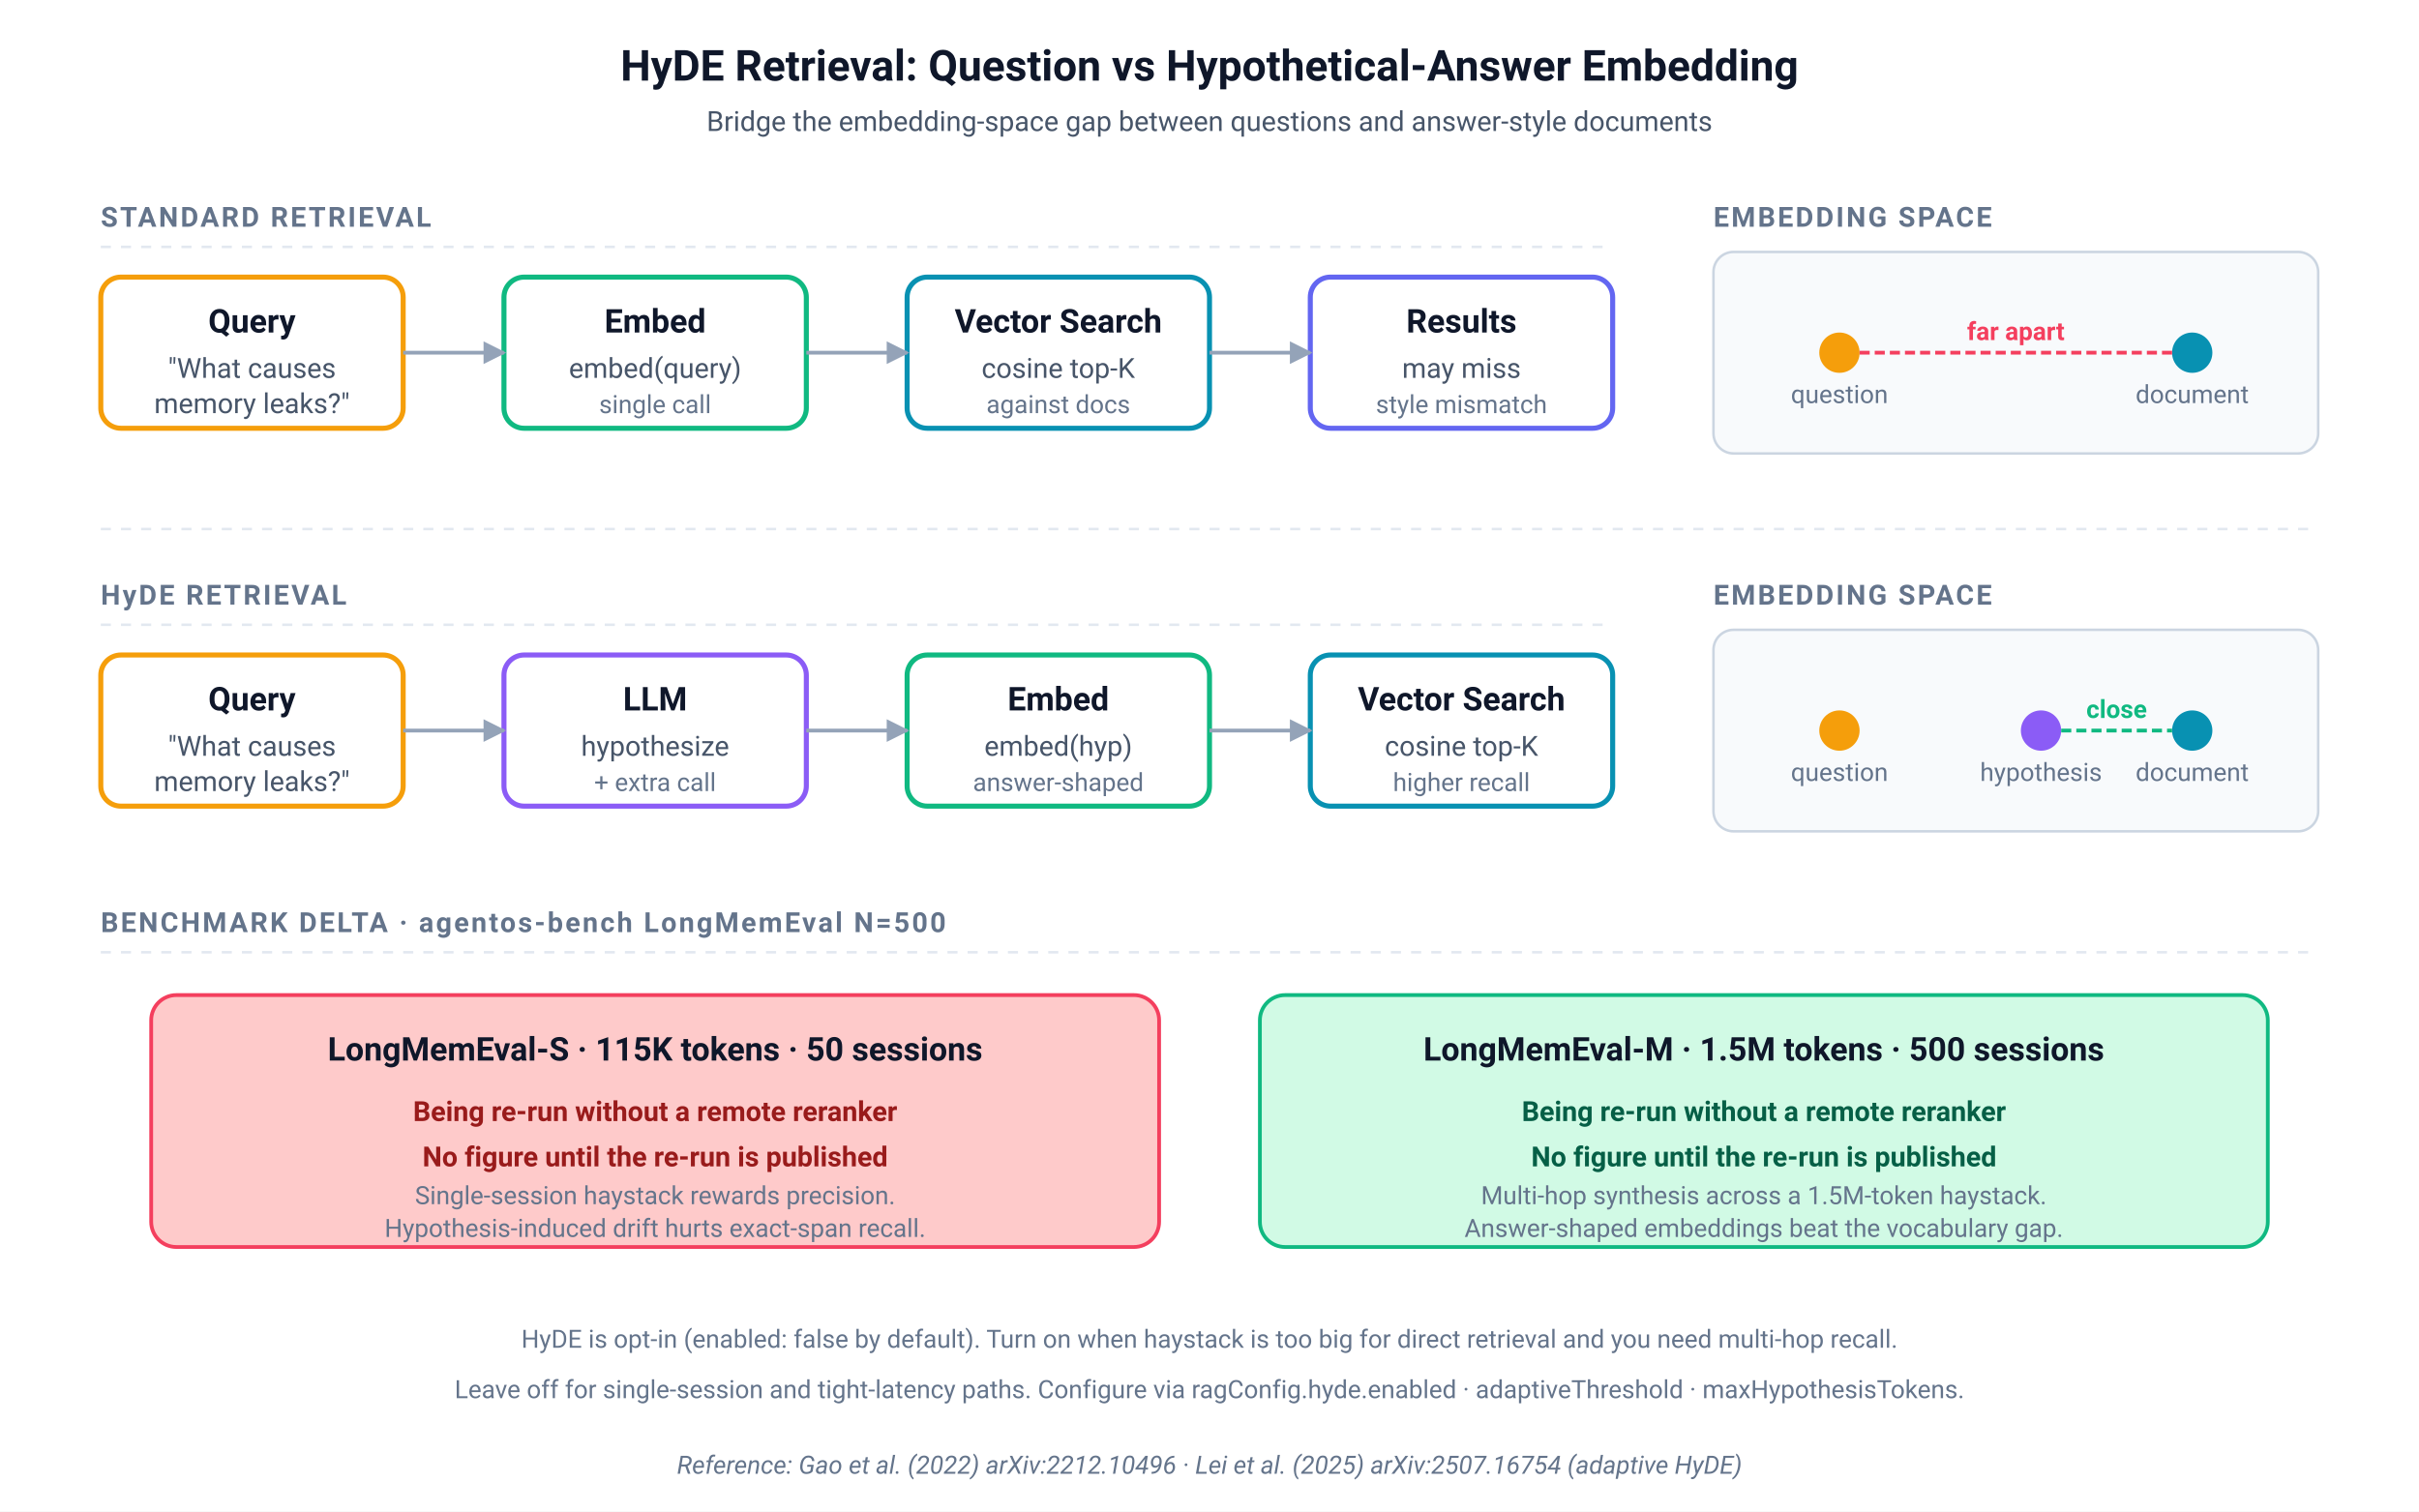
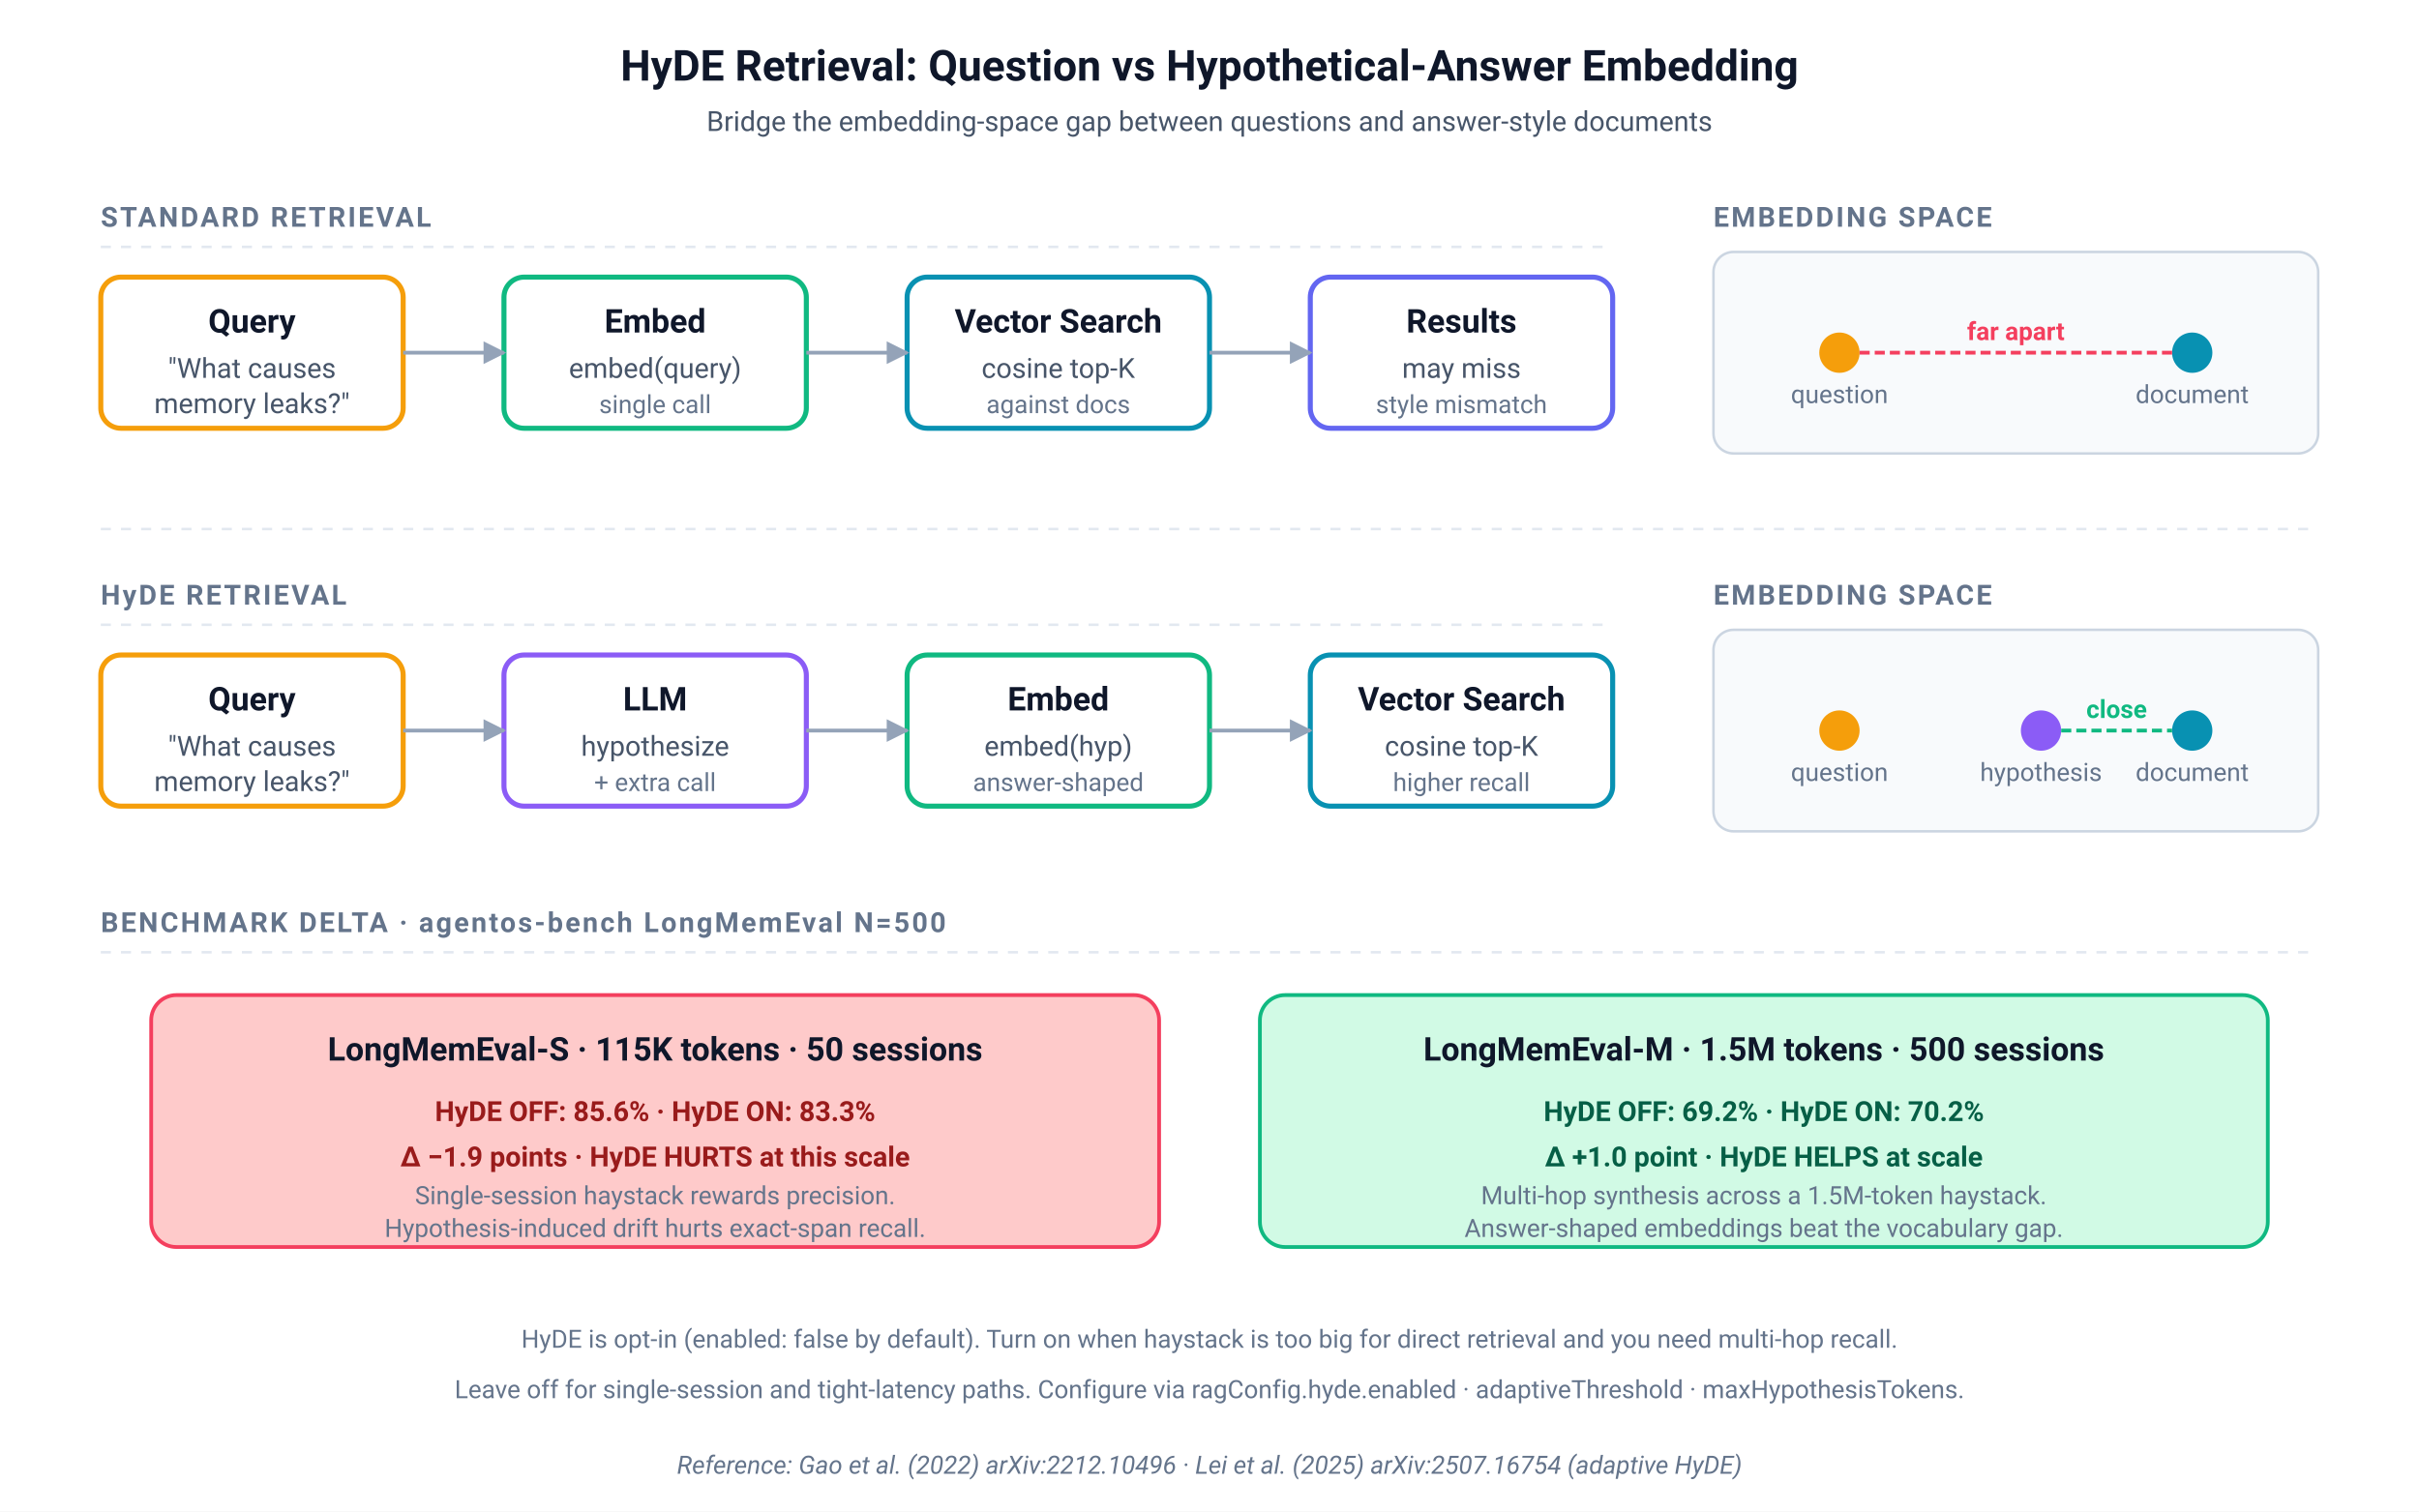
<svg xmlns="http://www.w3.org/2000/svg" viewBox="0 0 960 600" role="img" aria-labelledby="hyde-title hyde-desc" font-family="ui-sans-serif, system-ui, -apple-system, Segoe UI, Roboto, sans-serif">
  <defs>
    <style>
      .bg { fill: #ffffff; }
      .text { fill: #1e293b; font-size: 12px; }
      .title { fill: #0f172a; font-size: 17px; font-weight: 700; }
      .heading { fill: #0f172a; font-size: 13px; font-weight: 700; }
      .small { fill: #475569; font-size: 11px; }
      .micro { fill: #64748b; font-size: 10px; }
      .lane-label { fill: #64748b; font-size: 11px; font-weight: 700; letter-spacing: 0.08em; }
      .lane-track { fill: none; stroke: #e2e8f0; stroke-width: 1; stroke-dasharray: 4 4; }
      .stage { fill: #ffffff; stroke: #cbd5e1; stroke-width: 1.5; }
      .stage-llm { fill: #ffffff; stroke: #8b5cf6; stroke-width: 2; }
      .stage-embed { fill: #ffffff; stroke: #10b981; stroke-width: 2; }
      .stage-query { fill: #ffffff; stroke: #f59e0b; stroke-width: 2; }
      .stage-store { fill: #ffffff; stroke: #0891b2; stroke-width: 2; }
      .stage-result { fill: #ffffff; stroke: #6366f1; stroke-width: 2; }
      .space-bg { fill: #f8fafc; stroke: #cbd5e1; stroke-width: 1; }
      .dot-query { fill: #f59e0b; }
      .dot-doc { fill: #0891b2; }
      .dot-hyde { fill: #8b5cf6; }
      .gap-line-far { stroke: #f43f5e; stroke-width: 1.5; stroke-dasharray: 4 2; }
      .gap-line-near { stroke: #10b981; stroke-width: 1.5; stroke-dasharray: 4 2; }
      .arrow-line { stroke: #94a3b8; stroke-width: 1.5; fill: none; }
      .arrow-head { fill: #94a3b8; }
      .bench-good { fill: #d1fae5; stroke: #10b981; stroke-width: 1.5; }
      .bench-bad { fill: #fecaca; stroke: #f43f5e; stroke-width: 1.5; }
      .bench-good-text { fill: #065f46; font-size: 11px; font-weight: 700; }
      .bench-bad-text { fill: #991b1b; font-size: 11px; font-weight: 700; }
          </style>
    <marker id="hyde-arrow" viewBox="0 0 10 10" refX="9" refY="5" markerWidth="6" markerHeight="6" orient="auto-start-reverse">
      <path d="M 0 0 L 10 5 L 0 10 z" class="arrow-head" />
    </marker>
  </defs>
  <rect class="bg" x="0" y="0" width="960" height="600" />
  <text x="480" y="32" class="title" text-anchor="middle">HyDE Retrieval: Question vs Hypothetical-Answer Embedding</text>
  <text x="480" y="52" class="small" text-anchor="middle">Bridge the embedding-space gap between questions and answer-style documents</text>
  <text x="40" y="90" class="lane-label">STANDARD RETRIEVAL</text>
  <line x1="40" y1="98" x2="640" y2="98" class="lane-track" />
  <rect x="40" y="110" width="120" height="60" rx="8" class="stage-query" />
  <text x="100" y="132" class="heading" text-anchor="middle">Query</text>
  <text x="100" y="150" class="small" text-anchor="middle">"What causes</text>
  <text x="100" y="164" class="small" text-anchor="middle">memory leaks?"</text>
  <rect x="200" y="110" width="120" height="60" rx="8" class="stage-embed" />
  <text x="260" y="132" class="heading" text-anchor="middle">Embed</text>
  <text x="260" y="150" class="small" text-anchor="middle">embed(query)</text>
  <text x="260" y="164" class="micro" text-anchor="middle">single call</text>
  <rect x="360" y="110" width="120" height="60" rx="8" class="stage-store" />
  <text x="420" y="132" class="heading" text-anchor="middle">Vector Search</text>
  <text x="420" y="150" class="small" text-anchor="middle">cosine top-K</text>
  <text x="420" y="164" class="micro" text-anchor="middle">against docs</text>
  <rect x="520" y="110" width="120" height="60" rx="8" class="stage-result" />
  <text x="580" y="132" class="heading" text-anchor="middle">Results</text>
  <text x="580" y="150" class="small" text-anchor="middle">may miss</text>
  <text x="580" y="164" class="micro" text-anchor="middle">style mismatch</text>
  <path class="arrow-line" d="M 160,140 L 200,140" marker-end="url(#hyde-arrow)" />
  <path class="arrow-line" d="M 320,140 L 360,140" marker-end="url(#hyde-arrow)" />
  <path class="arrow-line" d="M 480,140 L 520,140" marker-end="url(#hyde-arrow)" />
  <text x="680" y="90" class="lane-label">EMBEDDING SPACE</text>
  <rect x="680" y="100" width="240" height="80" rx="8" class="space-bg" />
  <circle cx="730" cy="140" r="8" class="dot-query" />
  <text x="730" y="160" class="micro" text-anchor="middle">question</text>
  <circle cx="870" cy="140" r="8" class="dot-doc" />
  <text x="870" y="160" class="micro" text-anchor="middle">document</text>
  <line x1="738" y1="140" x2="862" y2="140" class="gap-line-far" />
  <text x="800" y="135" class="micro" text-anchor="middle" style="fill:#f43f5e;font-weight:700">far apart</text>
  <line x1="40" y1="210" x2="920" y2="210" class="lane-track" />
  <text x="40" y="240" class="lane-label">HyDE RETRIEVAL</text>
  <line x1="40" y1="248" x2="640" y2="248" class="lane-track" />
  <rect x="40" y="260" width="120" height="60" rx="8" class="stage-query" />
  <text x="100" y="282" class="heading" text-anchor="middle">Query</text>
  <text x="100" y="300" class="small" text-anchor="middle">"What causes</text>
  <text x="100" y="314" class="small" text-anchor="middle">memory leaks?"</text>
  <rect x="200" y="260" width="120" height="60" rx="8" class="stage-llm" />
  <text x="260" y="282" class="heading" text-anchor="middle">LLM</text>
  <text x="260" y="300" class="small" text-anchor="middle">hypothesize</text>
  <text x="260" y="314" class="micro" text-anchor="middle">+ extra call</text>
  <rect x="360" y="260" width="120" height="60" rx="8" class="stage-embed" />
  <text x="420" y="282" class="heading" text-anchor="middle">Embed</text>
  <text x="420" y="300" class="small" text-anchor="middle">embed(hyp)</text>
  <text x="420" y="314" class="micro" text-anchor="middle">answer-shaped</text>
  <rect x="520" y="260" width="120" height="60" rx="8" class="stage-store" />
  <text x="580" y="282" class="heading" text-anchor="middle">Vector Search</text>
  <text x="580" y="300" class="small" text-anchor="middle">cosine top-K</text>
  <text x="580" y="314" class="micro" text-anchor="middle">higher recall</text>
  <path class="arrow-line" d="M 160,290 L 200,290" marker-end="url(#hyde-arrow)" />
  <path class="arrow-line" d="M 320,290 L 360,290" marker-end="url(#hyde-arrow)" />
  <path class="arrow-line" d="M 480,290 L 520,290" marker-end="url(#hyde-arrow)" />
  <text x="680" y="240" class="lane-label">EMBEDDING SPACE</text>
  <rect x="680" y="250" width="240" height="80" rx="8" class="space-bg" />
  <circle cx="730" cy="290" r="8" class="dot-query" />
  <text x="730" y="310" class="micro" text-anchor="middle">question</text>
  <circle cx="810" cy="290" r="8" class="dot-hyde" />
  <text x="810" y="310" class="micro" text-anchor="middle">hypothesis</text>
  <circle cx="870" cy="290" r="8" class="dot-doc" />
  <text x="870" y="310" class="micro" text-anchor="middle">document</text>
  <line x1="818" y1="290" x2="862" y2="290" class="gap-line-near" />
  <text x="840" y="285" class="micro" text-anchor="middle" style="fill:#10b981;font-weight:700">close</text>
  <text x="40" y="370" class="lane-label">BENCHMARK DELTA · agentos-bench LongMemEval N=500</text>
  <line x1="40" y1="378" x2="920" y2="378" class="lane-track" />
  <rect x="60" y="395" width="400" height="100" rx="10" class="bench-bad" />
  <text x="260" y="421" class="heading" text-anchor="middle">LongMemEval-S · 115K tokens · 50 sessions</text>
-   <text x="260" y="445" class="bench-bad-text" text-anchor="middle">Being re-run without a remote reranker</text>
-   <text x="260" y="463" class="bench-bad-text" text-anchor="middle">No figure until the re-run is published</text>
+   <text x="260" y="445" class="bench-bad-text" text-anchor="middle">HyDE OFF: 85.6% · HyDE ON: 83.3%</text>
+   <text x="260" y="463" class="bench-bad-text" text-anchor="middle">Δ −1.9 points · HyDE HURTS at this scale</text>
  <text x="260" y="478" class="micro" text-anchor="middle">Single-session haystack rewards precision.</text>
  <text x="260" y="491" class="micro" text-anchor="middle">Hypothesis-induced drift hurts exact-span recall.</text>
  <rect x="500" y="395" width="400" height="100" rx="10" class="bench-good" />
  <text x="700" y="421" class="heading" text-anchor="middle">LongMemEval-M · 1.5M tokens · 500 sessions</text>
-   <text x="700" y="445" class="bench-good-text" text-anchor="middle">Being re-run without a remote reranker</text>
-   <text x="700" y="463" class="bench-good-text" text-anchor="middle">No figure until the re-run is published</text>
+   <text x="700" y="445" class="bench-good-text" text-anchor="middle">HyDE OFF: 69.2% · HyDE ON: 70.2%</text>
+   <text x="700" y="463" class="bench-good-text" text-anchor="middle">Δ +1.0 point · HyDE HELPS at scale</text>
  <text x="700" y="478" class="micro" text-anchor="middle">Multi-hop synthesis across a 1.5M-token haystack.</text>
  <text x="700" y="491" class="micro" text-anchor="middle">Answer-shaped embeddings beat the vocabulary gap.</text>
  <text x="480" y="535" class="micro" text-anchor="middle">HyDE is opt-in (enabled: false by default). Turn on when haystack is too big for direct retrieval and you need multi-hop recall.</text>
  <text x="480" y="555" class="micro" text-anchor="middle">Leave off for single-session and tight-latency paths. Configure via ragConfig.hyde.enabled · adaptiveThreshold · maxHypothesisTokens.</text>
  <text x="480" y="585" class="micro" text-anchor="middle" font-style="italic">Reference: Gao et al. (2022) arXiv:2212.10496 · Lei et al. (2025) arXiv:2507.16754 (adaptive HyDE)</text>
</svg>
